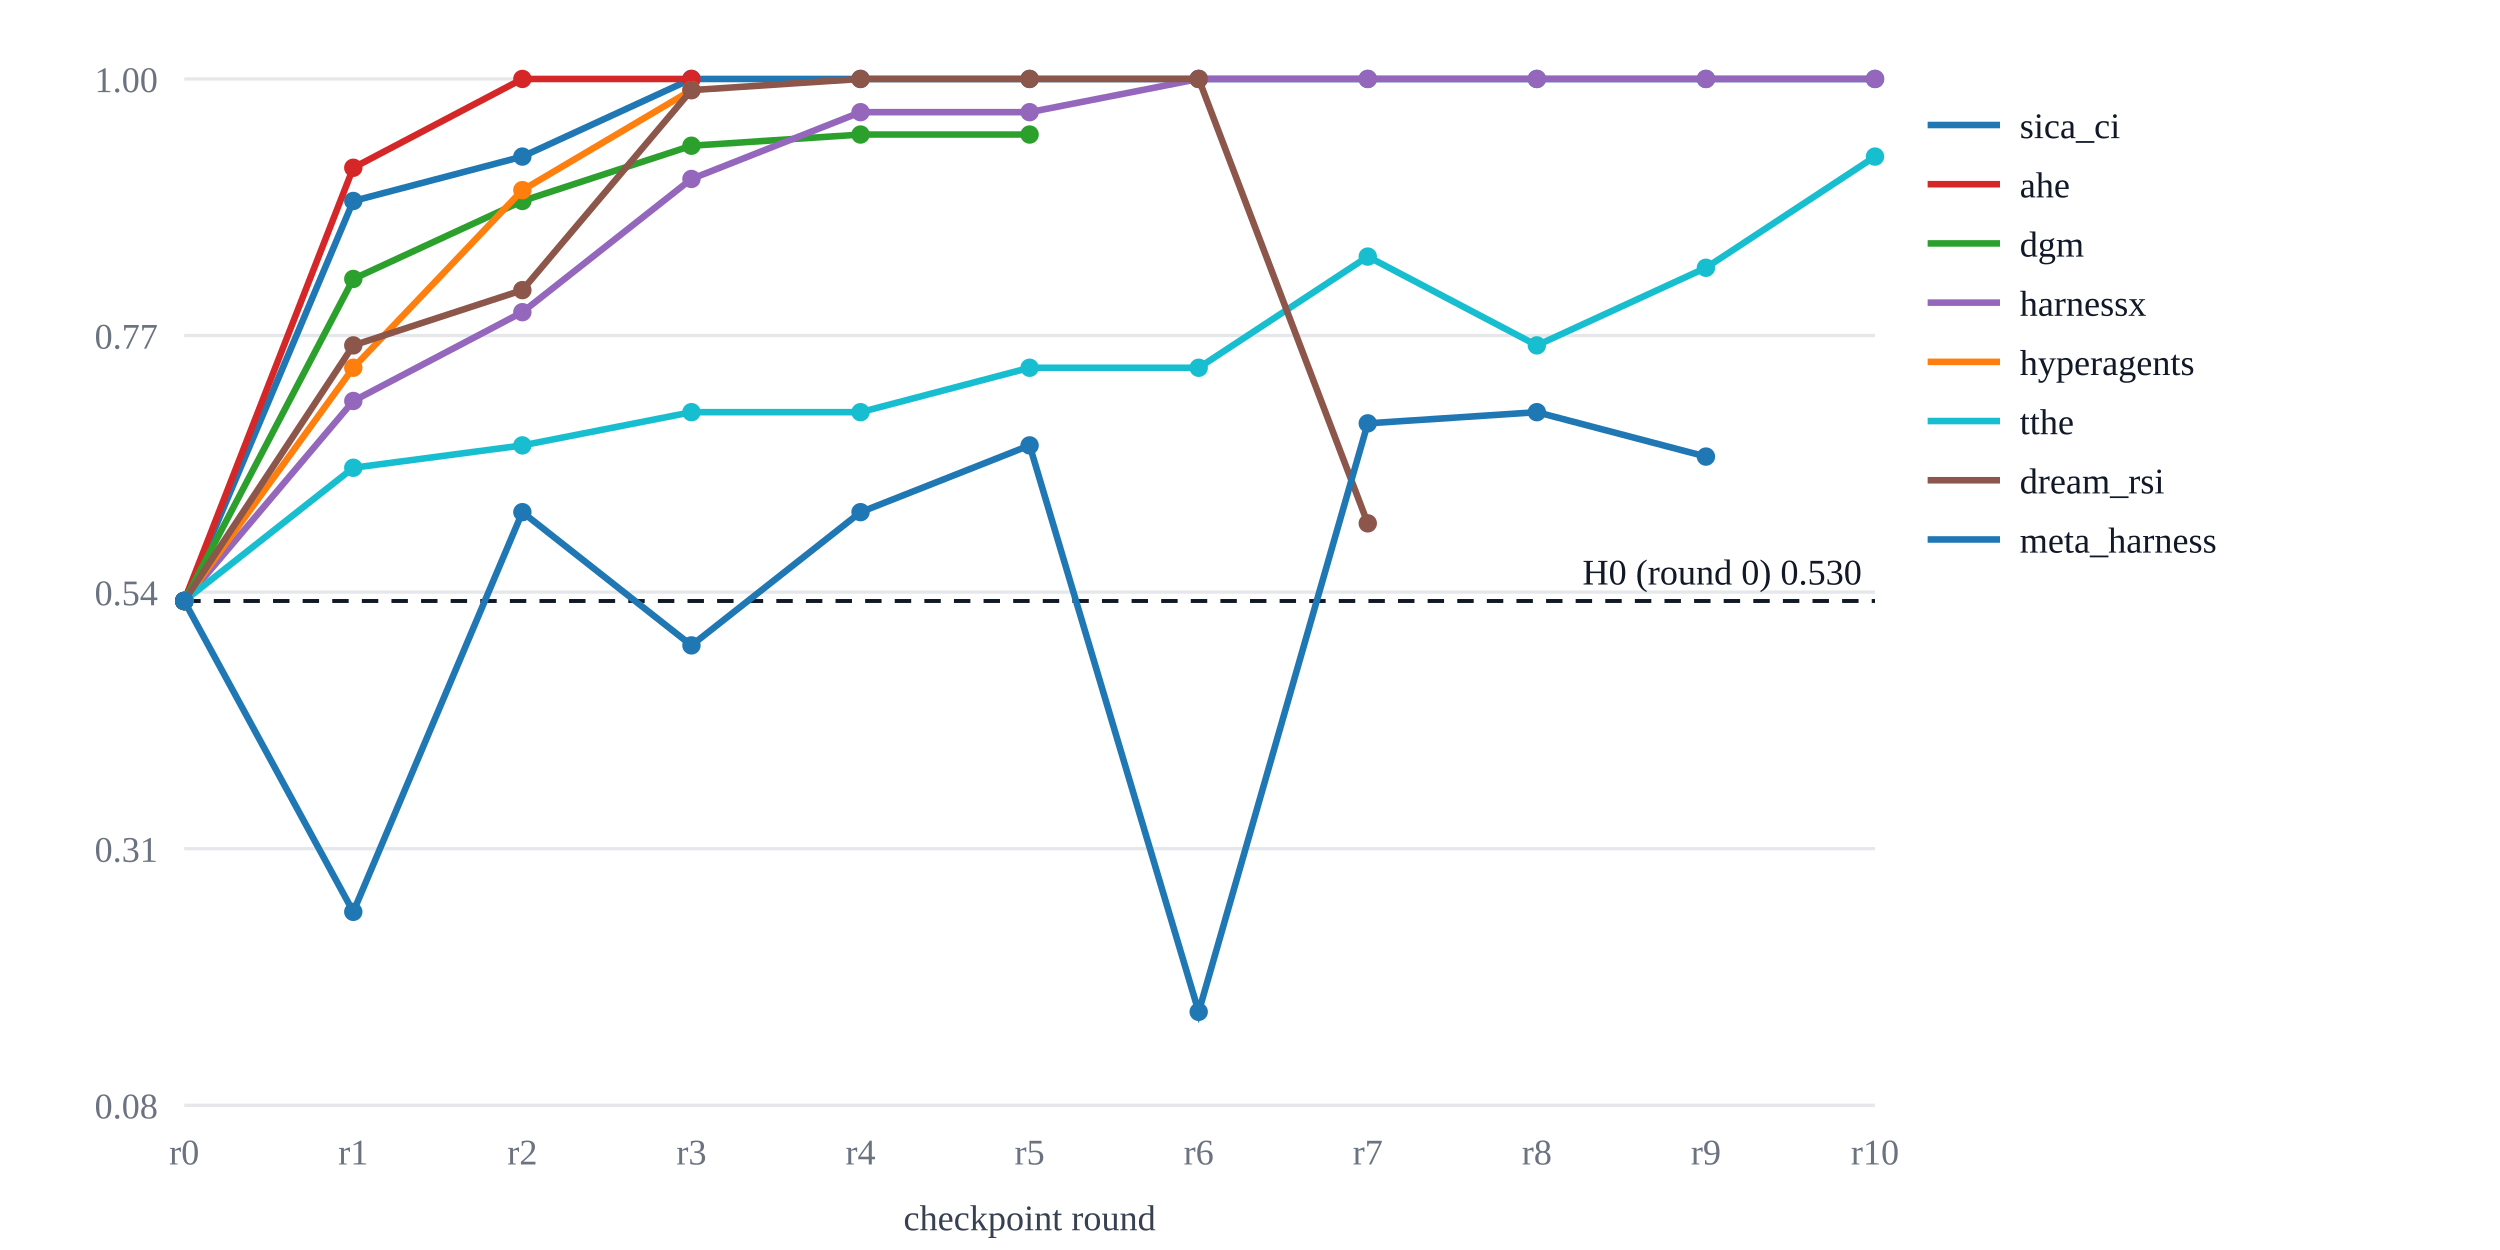
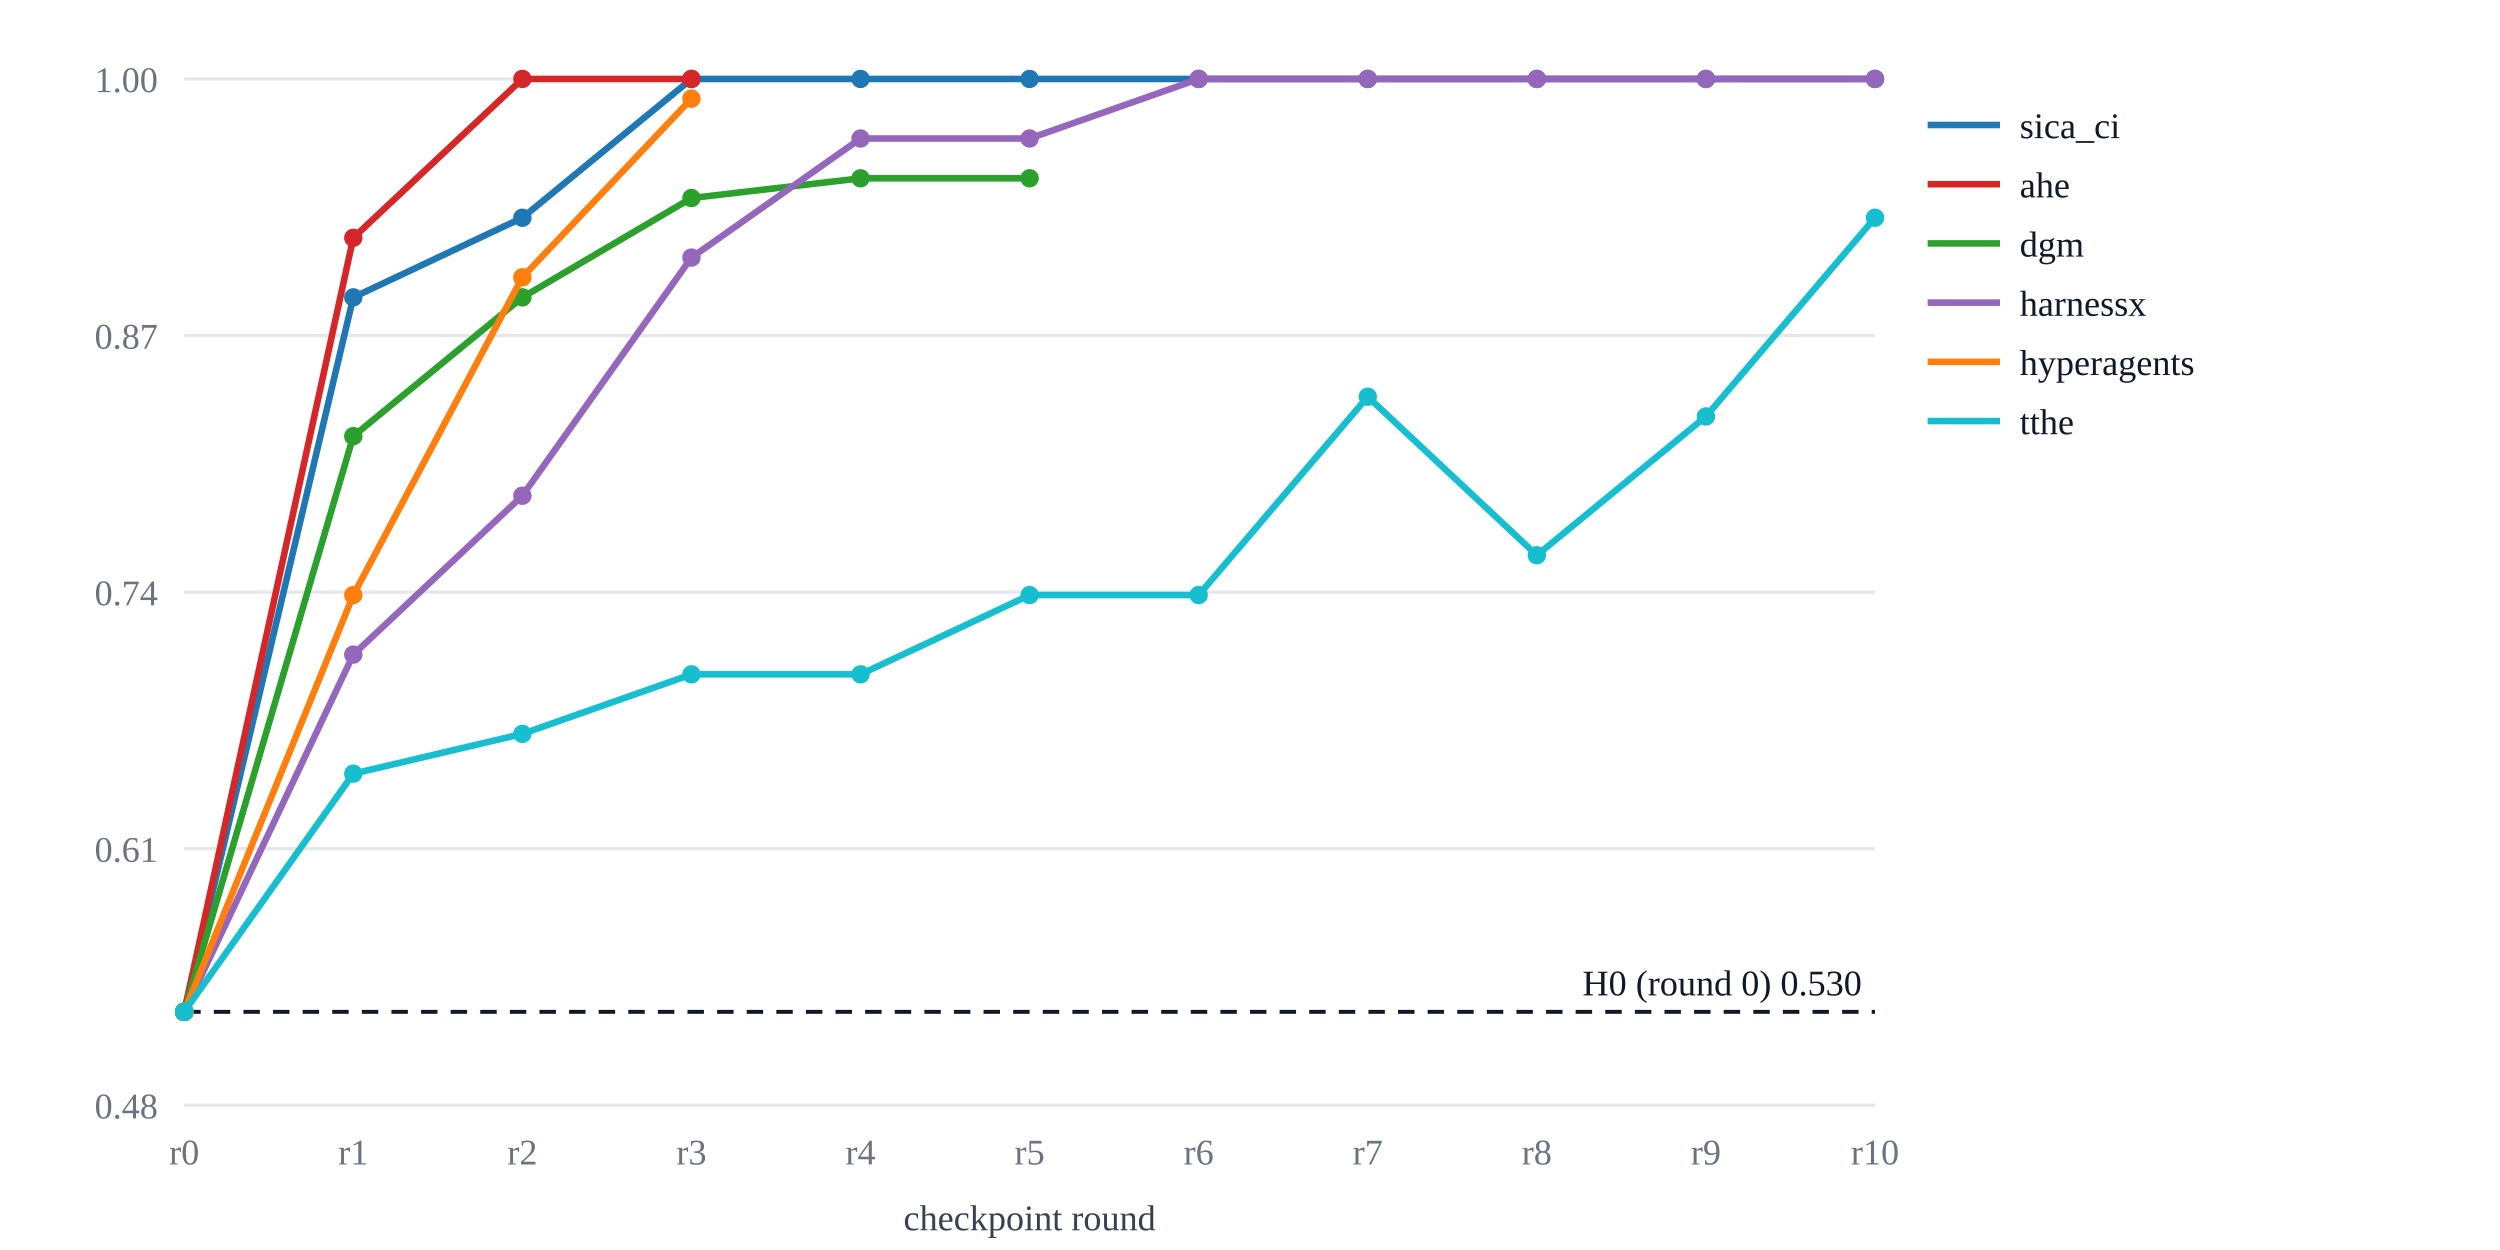
<svg xmlns="http://www.w3.org/2000/svg" width="760" height="380" viewBox="0 0 760 380" role="img" aria-label="Score by checkpoint round on train">
  <rect width="760" height="380" fill="#ffffff" />
  <line x1="56" y1="336.0" x2="570" y2="336.0" stroke="#e5e7eb" stroke-width="1" />
-   <text x="48" y="340.0" font-size="11" fill="#6b7280" text-anchor="end">0.08</text>
+   <text x="48" y="340.0" font-size="11" fill="#6b7280" text-anchor="end">0.48</text>
  <line x1="56" y1="258.0" x2="570" y2="258.0" stroke="#e5e7eb" stroke-width="1" />
-   <text x="48" y="262.0" font-size="11" fill="#6b7280" text-anchor="end">0.31</text>
+   <text x="48" y="262.0" font-size="11" fill="#6b7280" text-anchor="end">0.61</text>
  <line x1="56" y1="180.0" x2="570" y2="180.0" stroke="#e5e7eb" stroke-width="1" />
-   <text x="48" y="184.0" font-size="11" fill="#6b7280" text-anchor="end">0.54</text>
+   <text x="48" y="184.0" font-size="11" fill="#6b7280" text-anchor="end">0.74</text>
  <line x1="56" y1="102.0" x2="570" y2="102.0" stroke="#e5e7eb" stroke-width="1" />
-   <text x="48" y="106.0" font-size="11" fill="#6b7280" text-anchor="end">0.77</text>
+   <text x="48" y="106.0" font-size="11" fill="#6b7280" text-anchor="end">0.87</text>
  <line x1="56" y1="24.0" x2="570" y2="24.0" stroke="#e5e7eb" stroke-width="1" />
  <text x="48" y="28.0" font-size="11" fill="#6b7280" text-anchor="end">1.00</text>
  <text x="56.0" y="354" font-size="11" fill="#6b7280" text-anchor="middle">r0</text>
  <text x="107.4" y="354" font-size="11" fill="#6b7280" text-anchor="middle">r1</text>
  <text x="158.8" y="354" font-size="11" fill="#6b7280" text-anchor="middle">r2</text>
  <text x="210.2" y="354" font-size="11" fill="#6b7280" text-anchor="middle">r3</text>
  <text x="261.6" y="354" font-size="11" fill="#6b7280" text-anchor="middle">r4</text>
  <text x="313.0" y="354" font-size="11" fill="#6b7280" text-anchor="middle">r5</text>
  <text x="364.4" y="354" font-size="11" fill="#6b7280" text-anchor="middle">r6</text>
  <text x="415.8" y="354" font-size="11" fill="#6b7280" text-anchor="middle">r7</text>
  <text x="467.2" y="354" font-size="11" fill="#6b7280" text-anchor="middle">r8</text>
  <text x="518.6" y="354" font-size="11" fill="#6b7280" text-anchor="middle">r9</text>
  <text x="570.0" y="354" font-size="11" fill="#6b7280" text-anchor="middle">r10</text>
-   <line x1="56" y1="182.7" x2="570" y2="182.7" stroke="#111827" stroke-width="1.2" stroke-dasharray="5 4" />
-   <text x="566" y="177.7" font-size="11" fill="#111827" text-anchor="end">H0 (round 0) 0.530</text>
+   <line x1="56" y1="307.6" x2="570" y2="307.6" stroke="#111827" stroke-width="1.2" stroke-dasharray="5 4" />
+   <text x="566" y="302.6" font-size="11" fill="#111827" text-anchor="end">H0 (round 0) 0.530</text>
  <g data-method-line="sica_ci">
-     <path d="M56.0,182.7 L56.0,182.7 L107.4,61.1 L158.8,47.6 L210.2,24.0 L261.6,24.0 L313.0,24.0 L364.4,24.0 L415.8,24.0 L467.2,24.0 L518.6,24.0 L570.0,24.0" fill="none" stroke="#1f77b4" stroke-width="2" />
-     <circle cx="56.0" cy="182.7" r="2.8" fill="#1f77b4" />
-     <circle cx="56.0" cy="182.7" r="2.8" fill="#1f77b4" />
-     <circle cx="107.4" cy="61.1" r="2.8" fill="#1f77b4" />
-     <circle cx="158.8" cy="47.6" r="2.8" fill="#1f77b4" />
+     <path d="M56.0,307.6 L56.0,307.6 L107.4,90.4 L158.8,66.2 L210.2,24.0 L261.6,24.0 L313.0,24.0 L364.4,24.0 L415.8,24.0 L467.2,24.0 L518.6,24.0 L570.0,24.0" fill="none" stroke="#1f77b4" stroke-width="2" />
+     <circle cx="56.0" cy="307.6" r="2.8" fill="#1f77b4" />
+     <circle cx="56.0" cy="307.6" r="2.8" fill="#1f77b4" />
+     <circle cx="107.4" cy="90.4" r="2.8" fill="#1f77b4" />
+     <circle cx="158.8" cy="66.2" r="2.8" fill="#1f77b4" />
    <circle cx="210.2" cy="24.0" r="2.8" fill="#1f77b4" />
    <circle cx="261.6" cy="24.0" r="2.8" fill="#1f77b4" />
    <circle cx="313.0" cy="24.0" r="2.8" fill="#1f77b4" />
    <circle cx="364.4" cy="24.0" r="2.8" fill="#1f77b4" />
    <circle cx="415.8" cy="24.0" r="2.8" fill="#1f77b4" />
    <circle cx="467.2" cy="24.0" r="2.8" fill="#1f77b4" />
    <circle cx="518.6" cy="24.0" r="2.8" fill="#1f77b4" />
    <circle cx="570.0" cy="24.0" r="2.8" fill="#1f77b4" />
    <line x1="586" y1="38" x2="608" y2="38" stroke="#1f77b4" stroke-width="2" />
    <text x="614" y="42" font-size="11" fill="#111827">sica_ci</text>
  </g>
  <g data-method-line="ahe">
-     <path d="M56.0,182.7 L56.0,182.7 L107.4,51.0 L158.8,24.0 L210.2,24.0" fill="none" stroke="#d62728" stroke-width="2" />
-     <circle cx="56.0" cy="182.7" r="2.8" fill="#d62728" />
-     <circle cx="56.0" cy="182.7" r="2.8" fill="#d62728" />
-     <circle cx="107.4" cy="51.0" r="2.8" fill="#d62728" />
+     <path d="M56.0,307.6 L56.0,307.6 L107.4,72.3 L158.8,24.0 L210.2,24.0" fill="none" stroke="#d62728" stroke-width="2" />
+     <circle cx="56.0" cy="307.6" r="2.8" fill="#d62728" />
+     <circle cx="56.0" cy="307.6" r="2.8" fill="#d62728" />
+     <circle cx="107.4" cy="72.3" r="2.8" fill="#d62728" />
    <circle cx="158.8" cy="24.0" r="2.8" fill="#d62728" />
    <circle cx="210.2" cy="24.0" r="2.8" fill="#d62728" />
    <line x1="586" y1="56" x2="608" y2="56" stroke="#d62728" stroke-width="2" />
    <text x="614" y="60" font-size="11" fill="#111827">ahe</text>
  </g>
  <g data-method-line="dgm">
-     <path d="M56.0,182.7 L56.0,182.7 L107.4,84.8 L158.8,61.1 L210.2,44.3 L261.6,40.9 L313.0,40.9" fill="none" stroke="#2ca02c" stroke-width="2" />
-     <circle cx="56.0" cy="182.7" r="2.8" fill="#2ca02c" />
-     <circle cx="56.0" cy="182.7" r="2.8" fill="#2ca02c" />
-     <circle cx="107.4" cy="84.8" r="2.8" fill="#2ca02c" />
-     <circle cx="158.8" cy="61.1" r="2.8" fill="#2ca02c" />
-     <circle cx="210.2" cy="44.3" r="2.8" fill="#2ca02c" />
-     <circle cx="261.6" cy="40.9" r="2.8" fill="#2ca02c" />
-     <circle cx="313.0" cy="40.9" r="2.8" fill="#2ca02c" />
+     <path d="M56.0,307.6 L56.0,307.6 L107.4,132.6 L158.8,90.4 L210.2,60.2 L261.6,54.2 L313.0,54.2" fill="none" stroke="#2ca02c" stroke-width="2" />
+     <circle cx="56.0" cy="307.6" r="2.8" fill="#2ca02c" />
+     <circle cx="56.0" cy="307.6" r="2.8" fill="#2ca02c" />
+     <circle cx="107.4" cy="132.6" r="2.8" fill="#2ca02c" />
+     <circle cx="158.8" cy="90.4" r="2.8" fill="#2ca02c" />
+     <circle cx="210.2" cy="60.2" r="2.8" fill="#2ca02c" />
+     <circle cx="261.6" cy="54.2" r="2.8" fill="#2ca02c" />
+     <circle cx="313.0" cy="54.2" r="2.8" fill="#2ca02c" />
    <line x1="586" y1="74" x2="608" y2="74" stroke="#2ca02c" stroke-width="2" />
    <text x="614" y="78" font-size="11" fill="#111827">dgm</text>
  </g>
  <g data-method-line="harnessx">
-     <path d="M56.0,182.7 L56.0,182.7 L107.4,121.9 L158.8,94.9 L210.2,54.4 L261.6,34.1 L313.0,34.1 L364.4,24.0 L415.8,24.0 L467.2,24.0 L518.6,24.0 L570.0,24.0" fill="none" stroke="#9467bd" stroke-width="2" />
-     <circle cx="56.0" cy="182.7" r="2.8" fill="#9467bd" />
-     <circle cx="56.0" cy="182.7" r="2.8" fill="#9467bd" />
-     <circle cx="107.4" cy="121.9" r="2.8" fill="#9467bd" />
-     <circle cx="158.8" cy="94.9" r="2.8" fill="#9467bd" />
-     <circle cx="210.2" cy="54.4" r="2.8" fill="#9467bd" />
-     <circle cx="261.6" cy="34.1" r="2.8" fill="#9467bd" />
-     <circle cx="313.0" cy="34.1" r="2.8" fill="#9467bd" />
+     <path d="M56.0,307.6 L56.0,307.6 L107.4,199.0 L158.8,150.7 L210.2,78.3 L261.6,42.1 L313.0,42.1 L364.4,24.0 L415.8,24.0 L467.2,24.0 L518.6,24.0 L570.0,24.0" fill="none" stroke="#9467bd" stroke-width="2" />
+     <circle cx="56.0" cy="307.6" r="2.8" fill="#9467bd" />
+     <circle cx="56.0" cy="307.6" r="2.8" fill="#9467bd" />
+     <circle cx="107.4" cy="199.0" r="2.8" fill="#9467bd" />
+     <circle cx="158.8" cy="150.7" r="2.8" fill="#9467bd" />
+     <circle cx="210.2" cy="78.3" r="2.8" fill="#9467bd" />
+     <circle cx="261.6" cy="42.1" r="2.8" fill="#9467bd" />
+     <circle cx="313.0" cy="42.1" r="2.8" fill="#9467bd" />
    <circle cx="364.4" cy="24.0" r="2.8" fill="#9467bd" />
    <circle cx="415.8" cy="24.0" r="2.8" fill="#9467bd" />
    <circle cx="467.2" cy="24.0" r="2.8" fill="#9467bd" />
    <circle cx="518.6" cy="24.0" r="2.8" fill="#9467bd" />
    <circle cx="570.0" cy="24.0" r="2.8" fill="#9467bd" />
    <line x1="586" y1="92" x2="608" y2="92" stroke="#9467bd" stroke-width="2" />
    <text x="614" y="96" font-size="11" fill="#111827">harnessx</text>
  </g>
  <g data-method-line="hyperagents">
-     <path d="M56.0,182.7 L56.0,182.7 L107.4,111.8 L158.8,57.8 L210.2,27.4" fill="none" stroke="#ff7f0e" stroke-width="2" />
-     <circle cx="56.0" cy="182.7" r="2.8" fill="#ff7f0e" />
-     <circle cx="56.0" cy="182.7" r="2.8" fill="#ff7f0e" />
-     <circle cx="107.4" cy="111.8" r="2.8" fill="#ff7f0e" />
-     <circle cx="158.8" cy="57.8" r="2.8" fill="#ff7f0e" />
-     <circle cx="210.2" cy="27.4" r="2.8" fill="#ff7f0e" />
+     <path d="M56.0,307.6 L56.0,307.6 L107.4,180.9 L158.8,84.3 L210.2,30.0" fill="none" stroke="#ff7f0e" stroke-width="2" />
+     <circle cx="56.0" cy="307.6" r="2.8" fill="#ff7f0e" />
+     <circle cx="56.0" cy="307.6" r="2.8" fill="#ff7f0e" />
+     <circle cx="107.4" cy="180.9" r="2.8" fill="#ff7f0e" />
+     <circle cx="158.8" cy="84.3" r="2.8" fill="#ff7f0e" />
+     <circle cx="210.2" cy="30.0" r="2.8" fill="#ff7f0e" />
    <line x1="586" y1="110" x2="608" y2="110" stroke="#ff7f0e" stroke-width="2" />
    <text x="614" y="114" font-size="11" fill="#111827">hyperagents</text>
  </g>
  <g data-method-line="tthe">
-     <path d="M56.0,182.7 L56.0,182.7 L107.4,142.2 L158.8,135.4 L210.2,125.3 L261.6,125.3 L313.0,111.8 L364.4,111.8 L415.8,78.0 L467.2,105.0 L518.6,81.4 L570.0,47.6" fill="none" stroke="#17becf" stroke-width="2" />
-     <circle cx="56.0" cy="182.7" r="2.8" fill="#17becf" />
-     <circle cx="56.0" cy="182.7" r="2.8" fill="#17becf" />
-     <circle cx="107.4" cy="142.2" r="2.8" fill="#17becf" />
-     <circle cx="158.8" cy="135.4" r="2.8" fill="#17becf" />
-     <circle cx="210.2" cy="125.3" r="2.8" fill="#17becf" />
-     <circle cx="261.6" cy="125.3" r="2.8" fill="#17becf" />
-     <circle cx="313.0" cy="111.8" r="2.8" fill="#17becf" />
-     <circle cx="364.4" cy="111.8" r="2.8" fill="#17becf" />
-     <circle cx="415.8" cy="78.0" r="2.8" fill="#17becf" />
-     <circle cx="467.2" cy="105.0" r="2.8" fill="#17becf" />
-     <circle cx="518.6" cy="81.4" r="2.8" fill="#17becf" />
-     <circle cx="570.0" cy="47.6" r="2.8" fill="#17becf" />
+     <path d="M56.0,307.6 L56.0,307.6 L107.4,235.2 L158.8,223.1 L210.2,205.0 L261.6,205.0 L313.0,180.9 L364.4,180.9 L415.8,120.6 L467.2,168.8 L518.6,126.6 L570.0,66.2" fill="none" stroke="#17becf" stroke-width="2" />
+     <circle cx="56.0" cy="307.6" r="2.8" fill="#17becf" />
+     <circle cx="56.0" cy="307.6" r="2.8" fill="#17becf" />
+     <circle cx="107.4" cy="235.2" r="2.8" fill="#17becf" />
+     <circle cx="158.8" cy="223.1" r="2.8" fill="#17becf" />
+     <circle cx="210.2" cy="205.0" r="2.8" fill="#17becf" />
+     <circle cx="261.6" cy="205.0" r="2.8" fill="#17becf" />
+     <circle cx="313.0" cy="180.9" r="2.8" fill="#17becf" />
+     <circle cx="364.4" cy="180.9" r="2.8" fill="#17becf" />
+     <circle cx="415.8" cy="120.6" r="2.8" fill="#17becf" />
+     <circle cx="467.2" cy="168.8" r="2.8" fill="#17becf" />
+     <circle cx="518.6" cy="126.6" r="2.8" fill="#17becf" />
+     <circle cx="570.0" cy="66.2" r="2.8" fill="#17becf" />
    <line x1="586" y1="128" x2="608" y2="128" stroke="#17becf" stroke-width="2" />
    <text x="614" y="132" font-size="11" fill="#111827">tthe</text>
  </g>
-   <g data-method-line="dream_rsi">
-     <path d="M56.0,182.7 L56.0,182.7 L107.4,105.0 L158.8,88.2 L210.2,27.4 L261.6,24.0 L313.0,24.0 L364.4,24.0 L415.8,159.1" fill="none" stroke="#8c564b" stroke-width="2" />
-     <circle cx="56.0" cy="182.7" r="2.8" fill="#8c564b" />
-     <circle cx="56.0" cy="182.7" r="2.8" fill="#8c564b" />
-     <circle cx="107.4" cy="105.0" r="2.8" fill="#8c564b" />
-     <circle cx="158.8" cy="88.2" r="2.8" fill="#8c564b" />
-     <circle cx="210.2" cy="27.4" r="2.8" fill="#8c564b" />
-     <circle cx="261.6" cy="24.0" r="2.8" fill="#8c564b" />
-     <circle cx="313.0" cy="24.0" r="2.8" fill="#8c564b" />
-     <circle cx="364.4" cy="24.0" r="2.8" fill="#8c564b" />
-     <circle cx="415.8" cy="159.1" r="2.8" fill="#8c564b" />
-     <line x1="586" y1="146" x2="608" y2="146" stroke="#8c564b" stroke-width="2" />
-     <text x="614" y="150" font-size="11" fill="#111827">dream_rsi</text>
-   </g>
-   <g data-method-line="meta_harness">
-     <path d="M56.0,182.7 L56.0,182.7 L107.4,277.2 L158.8,155.7 L210.2,196.2 L261.6,155.7 L313.0,135.4 L364.4,307.6 L415.8,128.7 L467.2,125.3 L518.6,138.8" fill="none" stroke="#1f77b4" stroke-width="2" />
-     <circle cx="56.0" cy="182.7" r="2.8" fill="#1f77b4" />
-     <circle cx="56.0" cy="182.7" r="2.8" fill="#1f77b4" />
-     <circle cx="107.4" cy="277.2" r="2.8" fill="#1f77b4" />
-     <circle cx="158.8" cy="155.7" r="2.8" fill="#1f77b4" />
-     <circle cx="210.2" cy="196.2" r="2.8" fill="#1f77b4" />
-     <circle cx="261.6" cy="155.7" r="2.8" fill="#1f77b4" />
-     <circle cx="313.0" cy="135.4" r="2.8" fill="#1f77b4" />
-     <circle cx="364.4" cy="307.6" r="2.8" fill="#1f77b4" />
-     <circle cx="415.8" cy="128.7" r="2.8" fill="#1f77b4" />
-     <circle cx="467.2" cy="125.3" r="2.8" fill="#1f77b4" />
-     <circle cx="518.6" cy="138.8" r="2.8" fill="#1f77b4" />
-     <line x1="586" y1="164" x2="608" y2="164" stroke="#1f77b4" stroke-width="2" />
-     <text x="614" y="168" font-size="11" fill="#111827">meta_harness</text>
-   </g>
  <text x="313" y="374" font-size="11" fill="#374151" text-anchor="middle">checkpoint round</text>
</svg>
